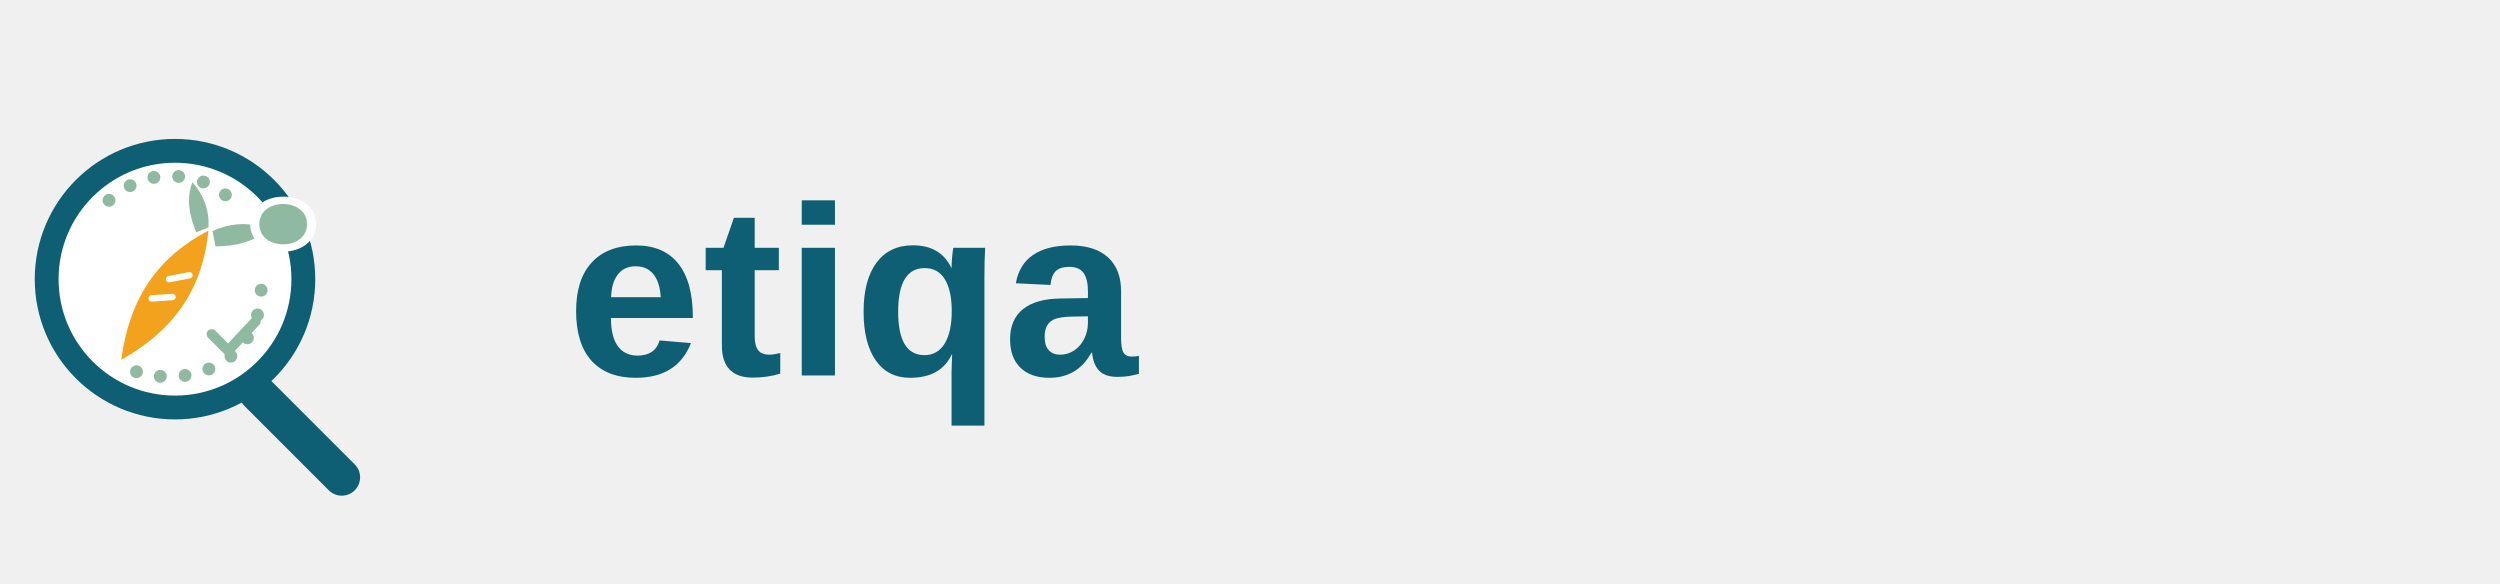
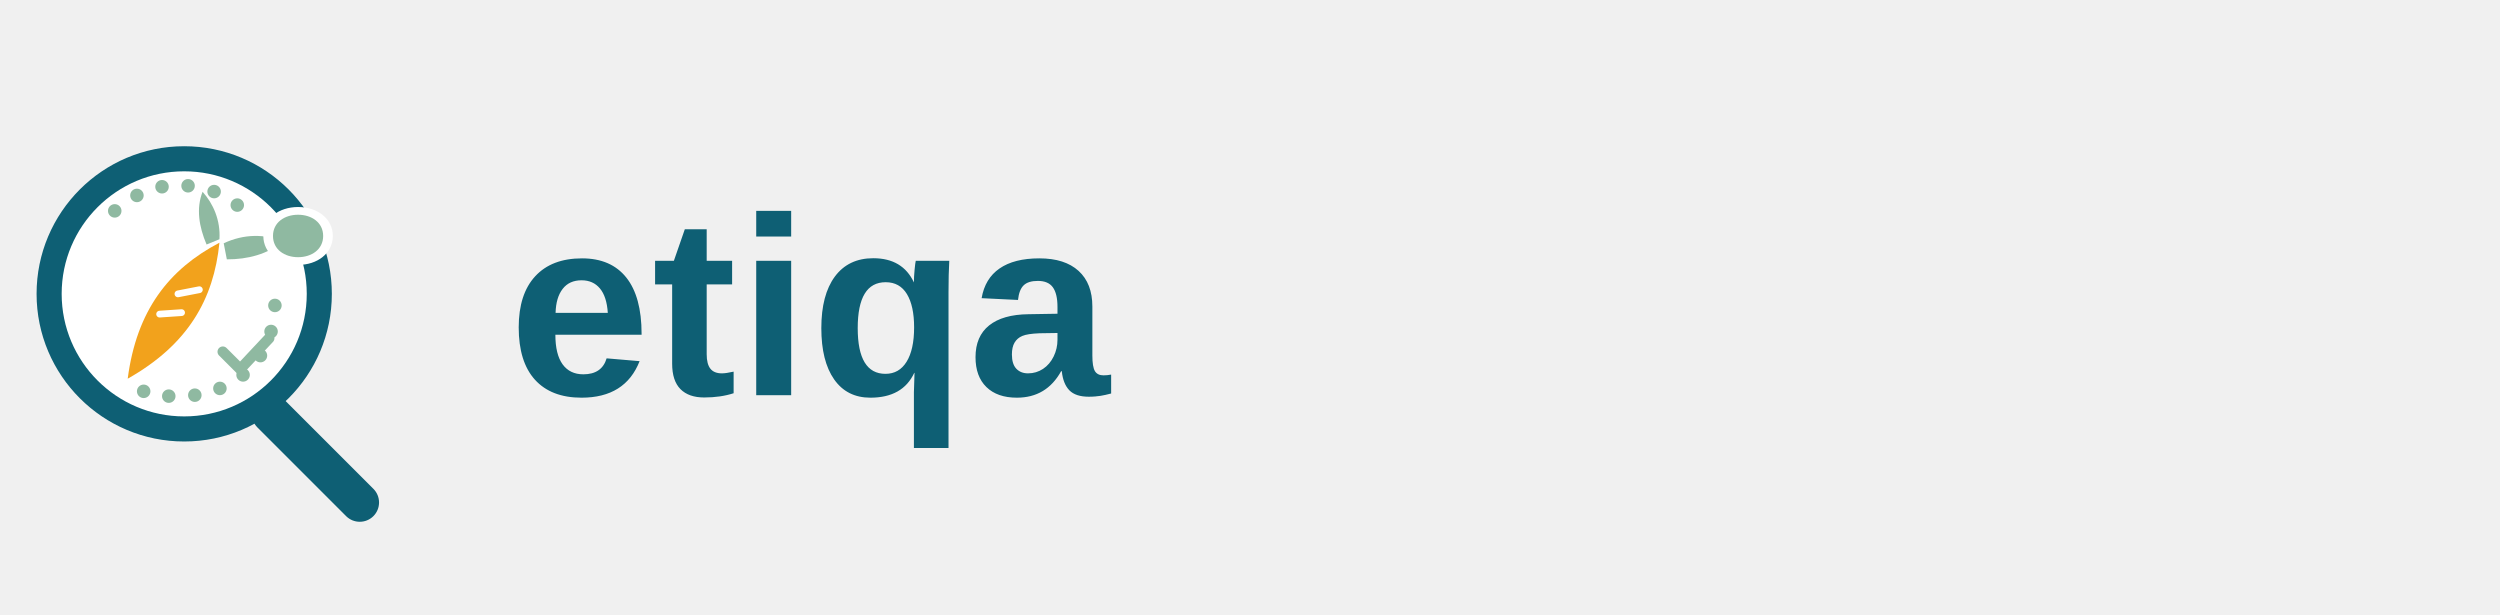
- <svg xmlns="http://www.w3.org/2000/svg" viewBox="-16 -10 600 140" role="img" aria-label="Etiqa">
+ <svg xmlns="http://www.w3.org/2000/svg" viewBox="-16 -10 570 140" role="img" aria-label="Etiqa">
  <g transform="translate(26,57) scale(0.22)">
    <circle cx="0" cy="0" r="140" fill="#FFFFFF" stroke="#0E5F74" stroke-width="26" />
    <rect x="90" y="96" width="170" height="40" rx="20" transform="rotate(45 90 96)" fill="#0E5F74" />
    <g fill="#8FB9A1">
      <circle cx="-72" cy="-86" r="7" />
      <circle cx="-49" cy="-102" r="7" />
      <circle cx="-23" cy="-111" r="7" />
      <circle cx="4" cy="-112" r="7" />
      <circle cx="31" cy="-106" r="7" />
      <circle cx="55" cy="-92" r="7" />
      <circle cx="94" cy="12" r="7" />
      <circle cx="90" cy="39" r="7" />
      <circle cx="79" cy="64" r="7" />
      <circle cx="61" cy="84" r="7" />
      <circle cx="37" cy="98" r="7" />
      <circle cx="11" cy="105" r="7" />
      <circle cx="-16" cy="106" r="7" />
      <circle cx="-42" cy="101" r="7" />
    </g>
    <g transform="translate(-6,10) rotate(34)">
      <path d="M 0 -76 C 28 -24, 32 30, 0 94 C -32 30, -28 -24, 0 -76 Z" fill="#F2A21C" />
      <path d="M -6 -8 L 10 -24 M -10 20 L 8 6" stroke="#FFFFFF" stroke-width="7" stroke-linecap="round" />
      <path d="M 4 -78 C 16 -98, 34 -110, 54 -114 C 48 -94, 34 -78, 16 -66 Z" fill="#8FB9A1" />
      <path d="M -2 -79 C -12 -96, -28 -106, -44 -110 C -40 -92, -27 -78, -10 -67 Z" fill="#8FB9A1" />
    </g>
    <path d="M 40 60 L 58 78 L 88 46" fill="none" stroke="#8FB9A1" stroke-width="11" stroke-linecap="round" stroke-linejoin="round" />
    <g transform="translate(82,-90)">
      <path d="M 0 30 C 0 12, 16 0, 36 0 C 56 0, 72 12, 72 30 C 72 48, 56 60, 36 60 C 16 60, 0 48, 0 30 Z" fill="#FFFFFF" />
      <path d="M 10 30 C 10 16, 22 8, 36 8 C 50 8, 62 16, 62 30 C 62 44, 50 52, 36 52 C 22 52, 10 44, 10 30 Z" fill="#8FB9A1" />
      <path d="M 20 38 C 30 28, 40 20, 50 16" fill="none" stroke="#8FB9A1" stroke-width="5" stroke-linecap="round" />
    </g>
  </g>
-   <text x="120" y="60" fill="#0E5F74" dominant-baseline="central" font-family="Poppins, Nunito, Avenir Next, Arial Rounded MT Bold, Segoe UI, Arial, sans-serif" font-size="58" font-weight="700" letter-spacing="0.4">etiqa</text>
+   <text x="100" y="60" fill="#0E5F74" dominant-baseline="central" font-family="Poppins, Nunito, Avenir Next, Arial Rounded MT Bold, Segoe UI, Arial, sans-serif" font-size="58" font-weight="700" letter-spacing="0.4">etiqa</text>
</svg>
